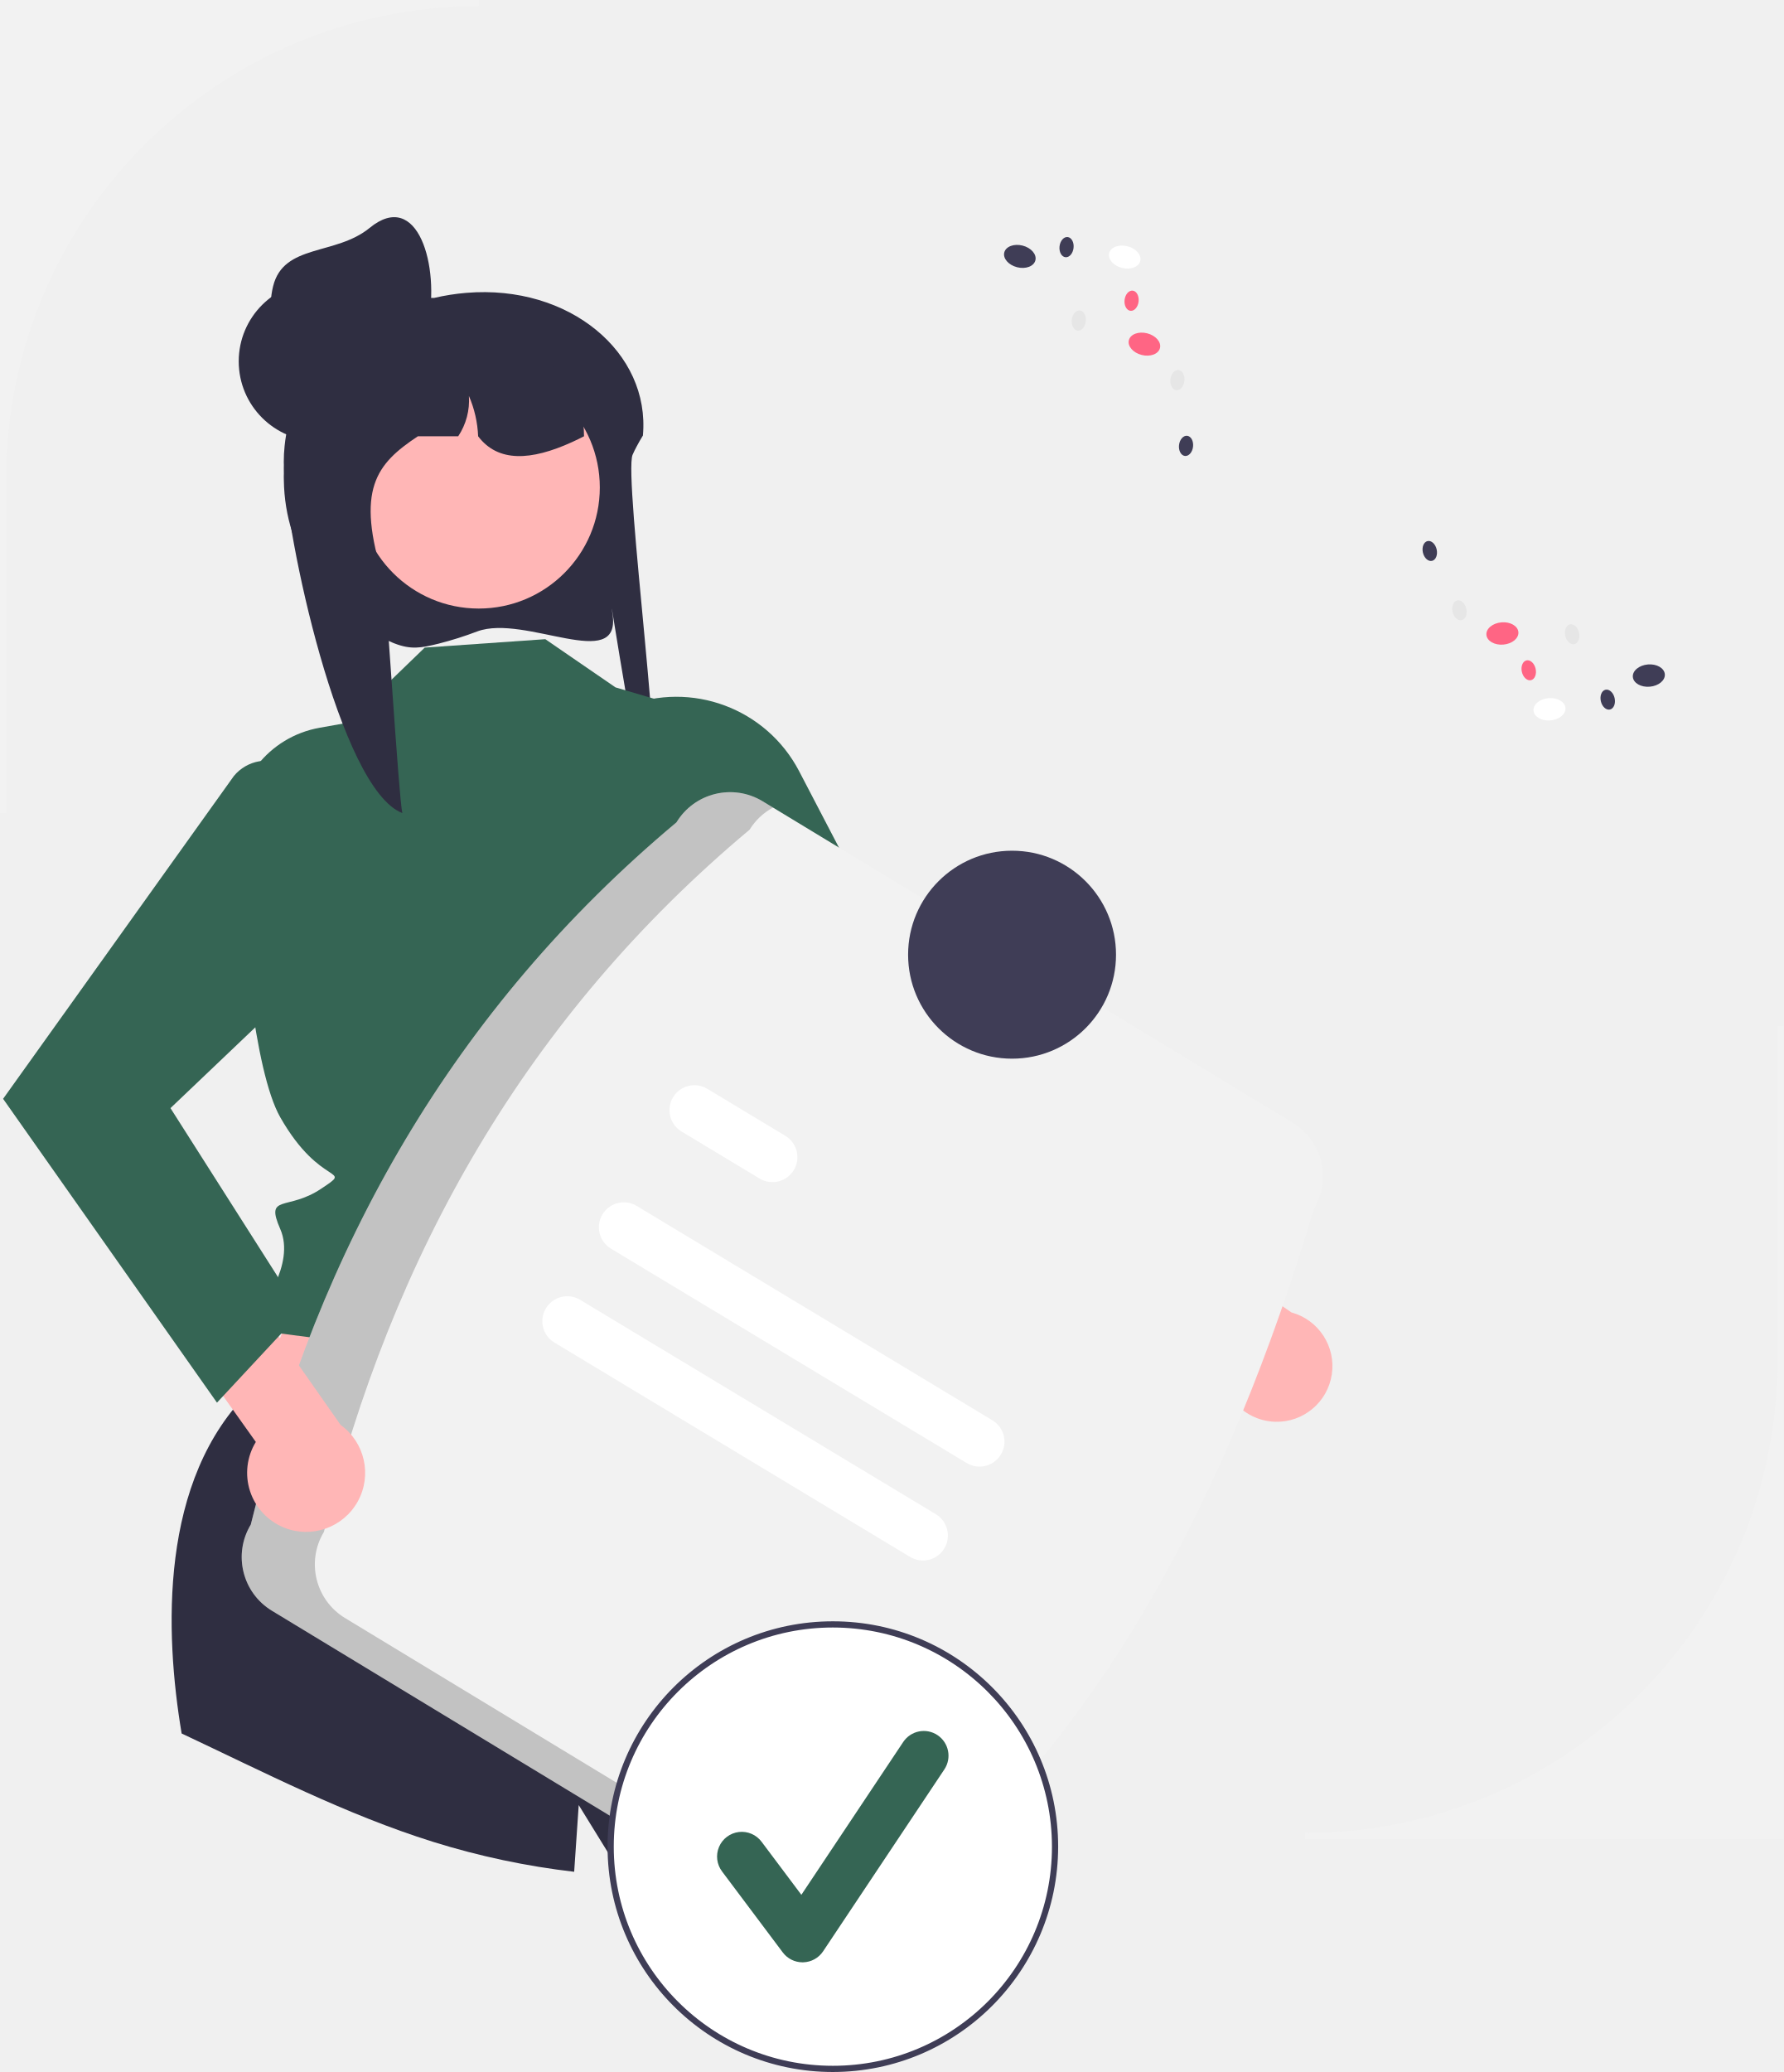
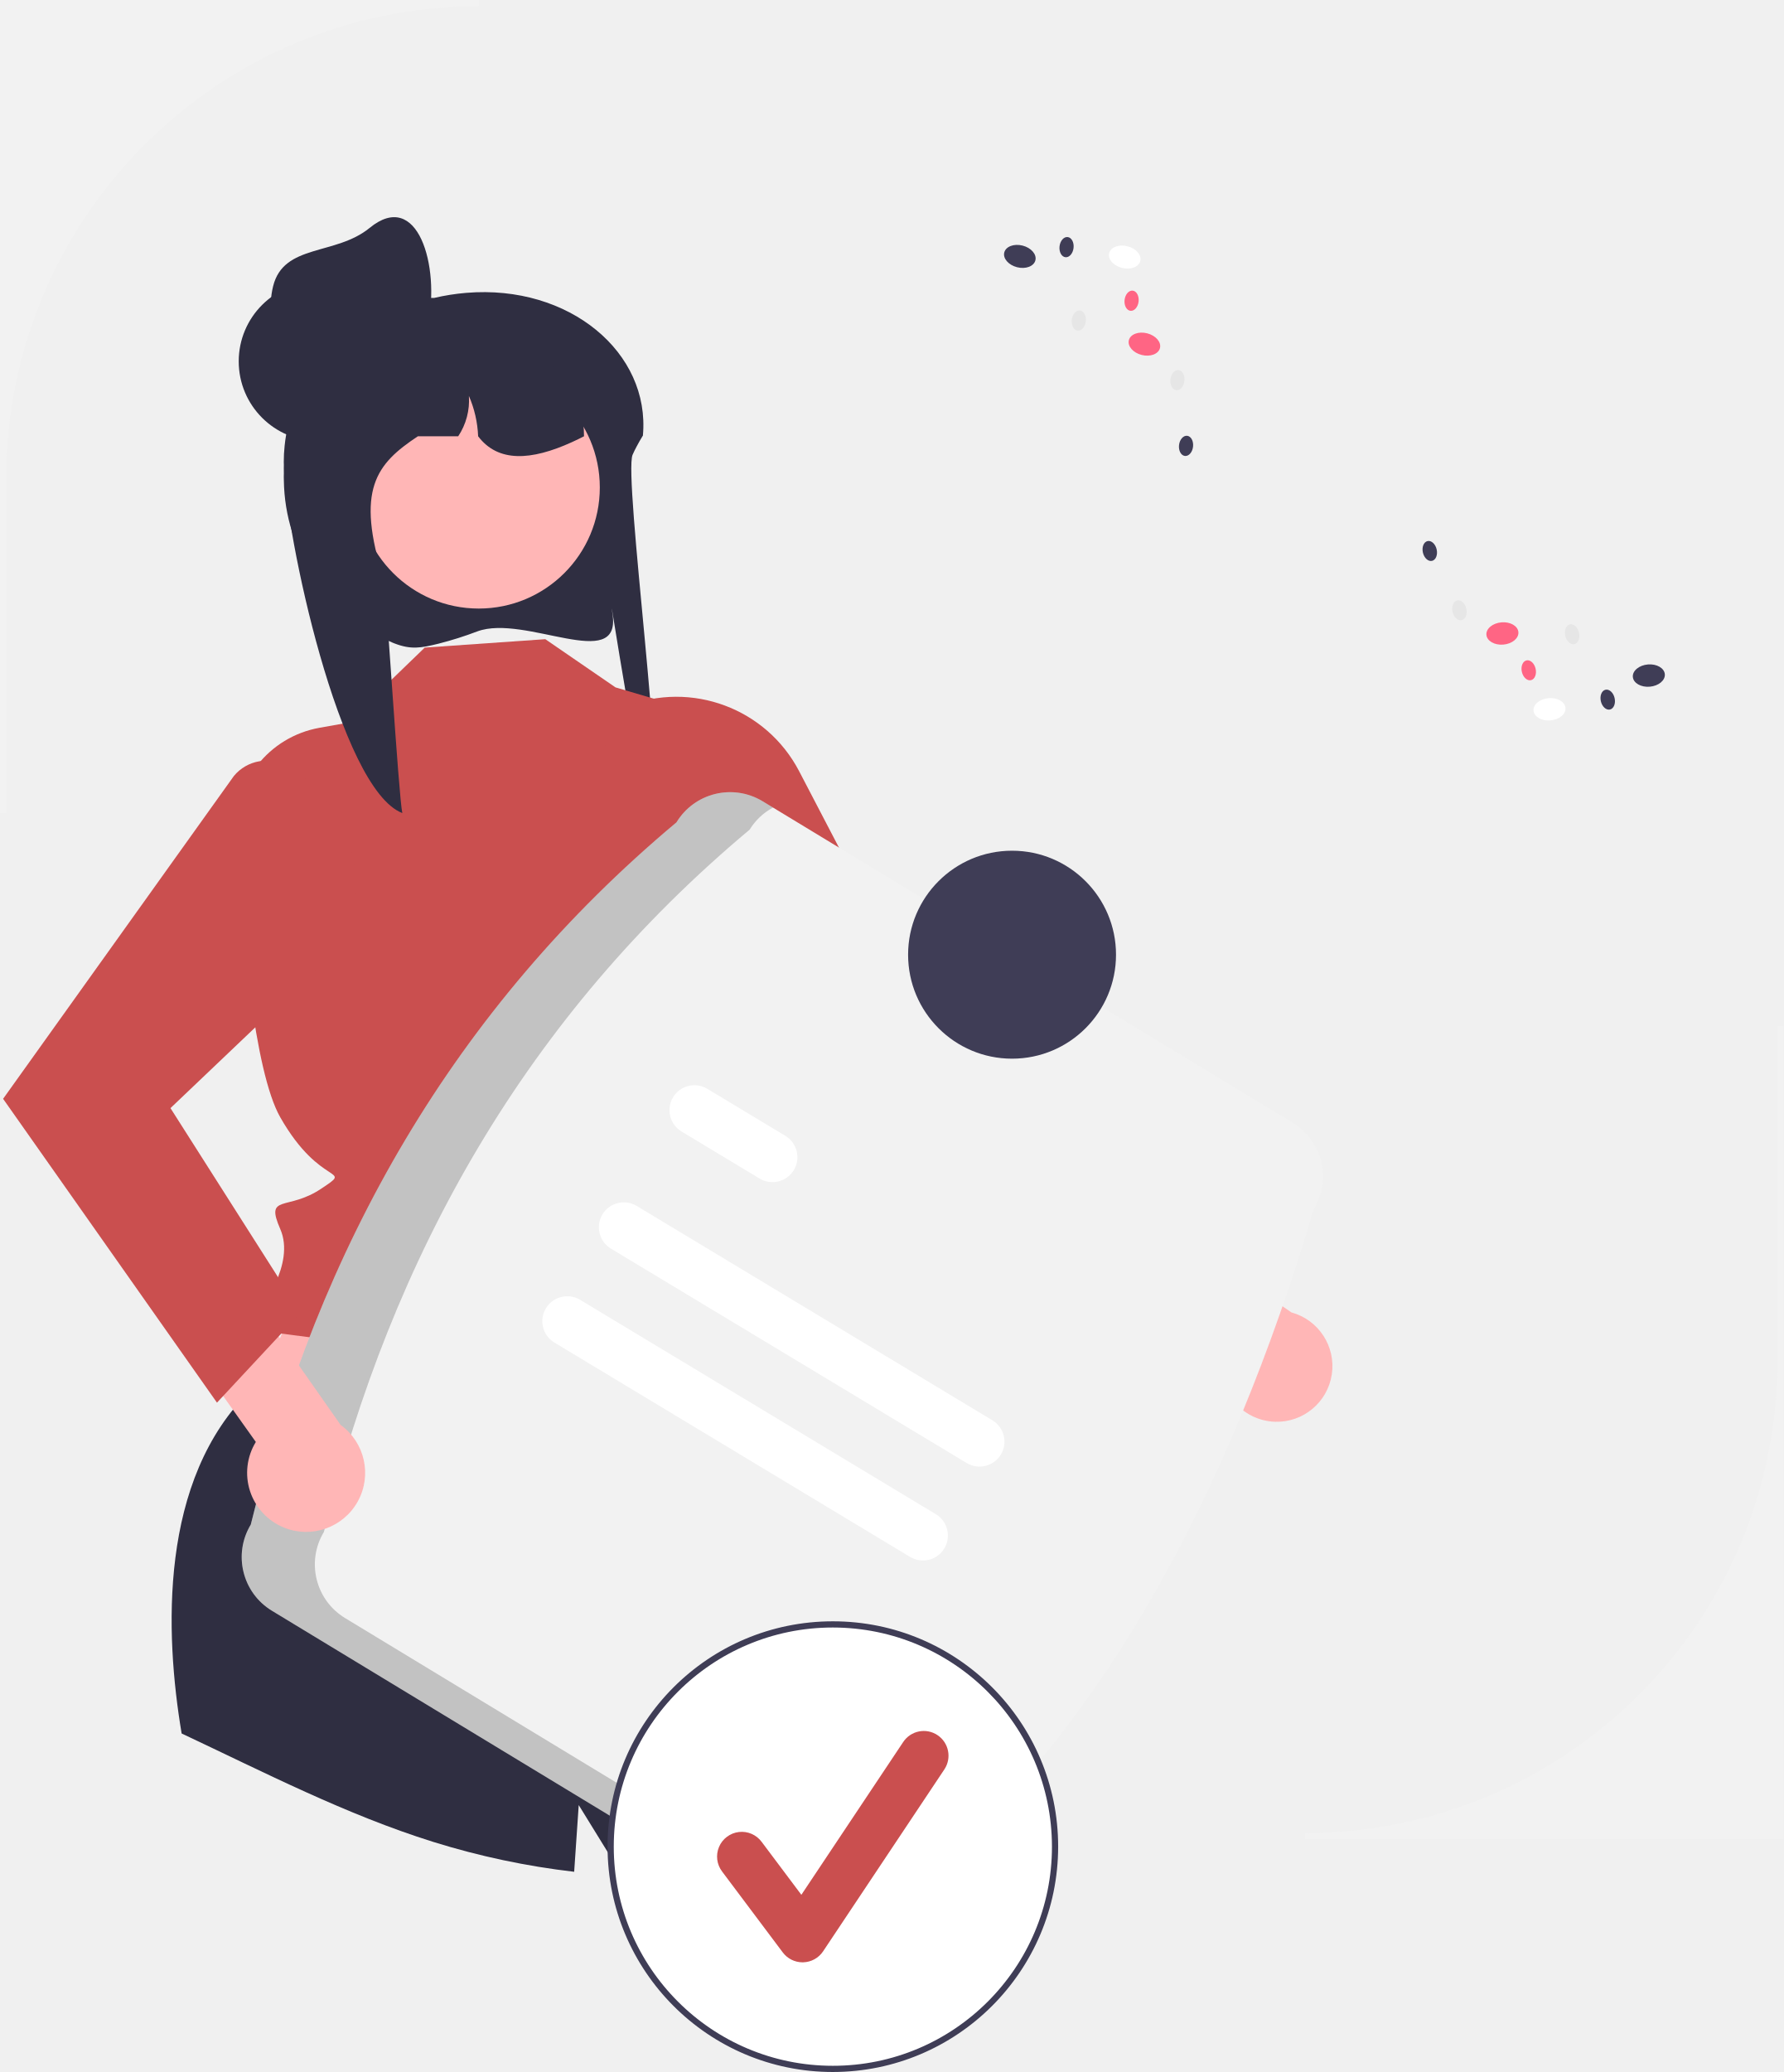
<svg xmlns="http://www.w3.org/2000/svg" width="575.455" height="668.319" viewBox="0 0 575.455 668.319" role="img" artist="Katerina Limpitsouni" source="https://undraw.co/">
  <path d="M887.728,709.088H733.272v-2h0A152.455,152.455,0,0,0,885.728,554.633V446.841h2Z" transform="translate(-312.2725 -115.8407)" fill="#f2f2f2" />
  <path d="M466.29,319.488a114.228,114.228,0,0,1-12.558,3.971c-5.626,1.371-8.802,2.007-14.231-.101-.191-.074-.373-.147-.544-.219a57.679,57.679,0,0,1-35.105-52.299c-.027-.384-.027-.787-.027-1.18a56.192,56.192,0,0,1,.271-5.675,57.37,57.37,0,0,1,1.23-7.633l-.054-.01c-4.396-4.495-6.087-10.653-5.527-16.84A27.832,27.832,0,0,1,412.318,218.689a44.032,44.032,0,0,1,18.281-6.453,46.326,46.326,0,0,1,5.255-.305h16.499a71.282,71.282,0,0,1,10.357-1.633h.027c33.205-2.754,59.391,19.259,56.949,46.043-.018.03-.045.059-.063.089-.706,1.151-1.33,2.243-1.881,3.285-.534.974-.986,1.908-1.375,2.793-3.03,6.846,11.37,113.061,6.205,114.674-2.94.915-14.789-78.123-12.663-63.093C512.585,332.946,481.587,313.833,466.29,319.488Z" transform="translate(-312.2725 -115.8407)" fill="#2f2e41" />
  <polygon points="204.039 395.654 250.068 493.714 73.005 475.781 109.966 381.645 204.039 395.654" fill="#ffb6b6" />
  <path d="M608.711,708.101a257.909,257.909,0,0,1-95.64,12.81l-14.09-22.85s-.59,8.51-1.47,21.52a248.821,248.821,0,0,1-45.47-9.64c-28.11-8.79-54.46-22.41-81.17-34.97-5.41-32.25-7.44-81.98,22.47-110.93l160.99,29.5s25.83,19.32,18.92,26.24c-6.91,6.91-7.98,5.84-3.44,10.38,4.54,4.54,14.35,10.61,14.45,14.58C584.301,646.291,595.311,674.401,608.711,708.101Z" transform="translate(-312.2725 -115.8407)" fill="#2f2e41" />
-   <path d="M488.199,322.007l-38.895,2.714L424.165,349.013l-8.804,1.571A32.825,32.825,0,0,0,388.355,384.83c1.811,30.683,5.866,76.528,14.341,91.402,13.141,23.063,23.996,15.827,13.141,23.063s-18.142,1.55-13.141,12.986-6.758,26.105-6.758,26.105l-4.681,4.681,4.965,2.035L554.417,565.686s-13.679-61.502-5.124-76.61,29.296-60.777,10.785-78.646l-18.1-63.694-31.134-9.182Z" transform="translate(-312.2725 -115.8407)" fill="#356554" />
+   <path d="M488.199,322.007l-38.895,2.714L424.165,349.013l-8.804,1.571A32.825,32.825,0,0,0,388.355,384.83c1.811,30.683,5.866,76.528,14.341,91.402,13.141,23.063,23.996,15.827,13.141,23.063s-18.142,1.55-13.141,12.986-6.758,26.105-6.758,26.105l-4.681,4.681,4.965,2.035L554.417,565.686s-13.679-61.502-5.124-76.61,29.296-60.777,10.785-78.646l-18.1-63.694-31.134-9.182Z" transform="translate(-312.2725 -115.8407)" fill="#ca4f4f" />
  <path d="M723.647,574.429A17.981,17.981,0,0,1,706.566,553.024L632.36,502.768l8.854-23.943L728.914,539.159a17.956,17.956,0,0,1-5.267,35.27Z" transform="translate(-312.2725 -115.8407)" fill="#ffb6b6" />
-   <path d="M514.05,343.728l-10.783,4.27,57.522,112.344,119.079,81.168,17.165-29.011-90.644-78.294-36.29-69.598A44.665,44.665,0,0,0,514.05,343.728Z" transform="translate(-312.2725 -115.8407)" fill="#356554" />
+   <path d="M514.05,343.728l-10.783,4.27,57.522,112.344,119.079,81.168,17.165-29.011-90.644-78.294-36.29-69.598A44.665,44.665,0,0,0,514.05,343.728Z" transform="translate(-312.2725 -115.8407)" fill="#ca4f4f" />
  <circle cx="154.455" cy="157.231" r="39.056" fill="#ffb6b6" />
  <path d="M500.69,256.556c-.651.344-1.293.66-1.945.977-.678.326-1.357.651-2.044.959-13.07,5.925-23.717,6.585-30.175-1.936a36.169,36.169,0,0,0-2.976-13.007,20.903,20.903,0,0,1-3.446,13.007H447.097c-13.396,8.891-20.27,17.059-10.972,46.248.606,1.918,4.758,70.047,5.943,75.284-20.279-7.779-37.773-90.371-38.216-112.134-.027-.353-.027-.724-.027-1.085a47.554,47.554,0,0,1,.271-5.219,48.861,48.861,0,0,1,1.23-7.019l-.054-.009a18.331,18.331,0,0,1-5.527-15.486,44.664,44.664,0,0,1,12.41-11.126,79.196,79.196,0,0,1,13.586-5.102c.118-.027.217-.054.335-.081,1.429-.389,2.894-.742,4.36-1.049a81.869,81.869,0,0,1,9.145-1.384c.226-.009.443-.027.642-.027a6.853,6.853,0,0,1,3.491.959c.009,0,.009.009.027.009a6.89,6.89,0,0,1,3.356,5.861h14.491c.534,0,1.067.018,1.601.045,20.18.805,36.398,9.434,37.438,29.271C500.672,255.199,500.69,255.868,500.69,256.556Z" transform="translate(-312.2725 -115.8407)" fill="#2f2e41" />
  <circle cx="102.747" cy="116.555" r="25.73" fill="#2f2e41" />
  <path d="M450.344,220.495c-2.923,13.906-17.345,22.224-31.142,18.821a25.73,25.73,0,0,1-18.821-31.142c3.402-13.797,20.147-9.82,31.142-18.821C447.077,176.618,454.287,201.741,450.344,220.495Z" transform="translate(-312.2725 -115.8407)" fill="#2f2e41" />
  <path d="M393.176,607.597c21.929-89.427,65.38-166.292,137.341-226.514a20.246,20.246,0,0,1,27.777-6.808L729.362,477.998a20.246,20.246,0,0,1,6.807,27.777c-27.466,91.762-68.605,171.388-137.341,226.514a20.245,20.245,0,0,1-27.777,6.808L399.984,635.374A20.246,20.246,0,0,1,393.176,607.597Z" transform="translate(-312.2725 -115.8407)" fill="#f2f2f2" />
  <path d="M423.582,637.735a20.245,20.245,0,0,1-6.808-27.777c21.929-89.428,65.38-166.292,137.341-226.514a19.984,19.984,0,0,1,7.546-7.128l-3.366-2.041a20.246,20.246,0,0,0-27.777,6.807C458.556,441.305,415.105,518.169,393.176,607.597a20.245,20.245,0,0,0,6.808,27.777L571.052,739.097a20.156,20.156,0,0,0,20.232.32Z" transform="translate(-312.2725 -115.8407)" opacity="0.2" style="isolation:isolate" />
  <path d="M624.201,587.772l-114.829-69.189a8.044,8.044,0,0,1,8.303-13.78l114.829,69.189a8.044,8.044,0,0,1-8.303,13.779Z" transform="translate(-312.2725 -115.8407)" fill="#fff" />
  <path d="M557.401,496.021l-25.262-15.222a8.044,8.044,0,0,1,8.259-13.806l.043.026,25.262,15.222a8.044,8.044,0,0,1-8.303,13.779Z" transform="translate(-312.2725 -115.8407)" fill="#fff" />
  <path d="M605.951,618.061l-114.829-69.189a8.044,8.044,0,0,1,8.286-13.79l.016.01,114.829,69.189a8.044,8.044,0,0,1-8.303,13.779Z" transform="translate(-312.2725 -115.8407)" fill="#fff" />
  <circle cx="326.511" cy="307.935" r="33.539" fill="#3f3d56" />
  <circle cx="268.698" cy="595.633" r="71.685" fill="#fff" />
  <path d="M580.971,784.159a72.685,72.685,0,1,1,72.685-72.686A72.768,72.768,0,0,1,580.971,784.159Zm0-143.37a70.685,70.685,0,1,0,70.685,70.685A70.765,70.765,0,0,0,580.971,640.789Z" transform="translate(-312.2725 -115.8407)" fill="#3f3d56" />
-   <path d="M571.191,748.783a7.972,7.972,0,0,1-6.379-3.19L545.256,719.516a7.974,7.974,0,1,1,12.758-9.568l12.795,17.058,32.862-49.292a7.974,7.974,0,1,1,13.27,8.847L577.827,745.232a7.977,7.977,0,0,1-6.414,3.548C571.339,748.781,571.265,748.783,571.191,748.783Z" transform="translate(-312.2725 -115.8407)" fill="#356554" />
+   <path d="M571.191,748.783a7.972,7.972,0,0,1-6.379-3.19L545.256,719.516a7.974,7.974,0,1,1,12.758-9.568l12.795,17.058,32.862-49.292a7.974,7.974,0,1,1,13.27,8.847L577.827,745.232a7.977,7.977,0,0,1-6.414,3.548C571.339,748.781,571.265,748.783,571.191,748.783Z" transform="translate(-312.2725 -115.8407)" fill="#ca4f4f" />
  <ellipse cx="812.172" cy="344.619" rx="5.177" ry="3.601" transform="translate(-338.6792 -45.39552) rotate(-4.88719)" fill="#fff" />
  <ellipse cx="844.222" cy="333.746" rx="5.177" ry="3.601" transform="translate(-337.6364 -42.70455) rotate(-4.88719)" fill="#3f3d56" />
  <ellipse cx="796.979" cy="320.166" rx="5.177" ry="3.601" transform="translate(-336.6512 -46.77873) rotate(-4.88719)" fill="#ff6584" />
  <ellipse cx="783.121" cy="312.684" rx="2.276" ry="3.272" transform="translate(-361.93 64.44338) rotate(-12.7322)" fill="#e6e6e6" />
  <ellipse cx="773.549" cy="293.556" rx="2.276" ry="3.272" transform="translate(-357.9496 61.86343) rotate(-12.7322)" fill="#3f3d56" />
  <ellipse cx="819.473" cy="320.419" rx="2.276" ry="3.272" transform="translate(-362.7407 72.64536) rotate(-12.7322)" fill="#e6e6e6" />
  <ellipse cx="805.474" cy="332.04" rx="2.276" ry="3.272" transform="translate(-365.6462 69.84586) rotate(-12.7322)" fill="#ff6584" />
  <ellipse cx="830.959" cy="341.505" rx="2.276" ry="3.272" transform="translate(-367.1057 75.69535) rotate(-12.7322)" fill="#3f3d56" />
  <ellipse cx="675.135" cy="198.762" rx="3.601" ry="5.177" transform="translate(4.33932 688.5405) rotate(-75.77932)" fill="#fff" />
  <ellipse cx="641.291" cy="198.544" rx="3.601" ry="5.177" transform="translate(-20.9789 655.5694) rotate(-75.77932)" fill="#3f3d56" />
  <ellipse cx="681.486" cy="226.84" rx="3.601" ry="5.177" transform="translate(-18.0879 715.8777) rotate(-75.77932)" fill="#ff6584" />
  <ellipse cx="692.131" cy="238.447" rx="3.272" ry="2.276" transform="translate(66.02744 783.9782) rotate(-83.62433)" fill="#e6e6e6" />
  <ellipse cx="694.914" cy="259.655" rx="3.272" ry="2.276" transform="translate(47.42466 805.5966) rotate(-83.62433)" fill="#3f3d56" />
  <ellipse cx="660.314" cy="219.239" rx="3.272" ry="2.276" transform="translate(56.83259 735.2825) rotate(-83.62433)" fill="#e6e6e6" />
  <ellipse cx="677.346" cy="212.841" rx="3.272" ry="2.276" transform="translate(78.33185 746.5209) rotate(-83.62433)" fill="#ff6584" />
  <ellipse cx="656.363" cy="195.554" rx="3.272" ry="2.276" transform="translate(76.85916 710.3015) rotate(-83.62433)" fill="#3f3d56" />
  <path d="M314.272,378.088h-2V115.841H466.728v2h-0A152.455,152.455,0,0,0,314.272,270.296Z" transform="translate(-312.2725 -115.8407)" fill="#f2f2f2" />
  <path d="M403.842,608.544a19.072,19.072,0,0,1-9.035-27.606l-55.105-77.461L357.38,482.968l64.777,92.48a19.046,19.046,0,0,1-18.314,33.096Z" transform="translate(-312.2725 -115.8407)" fill="#ffb6b6" />
-   <path d="M405.109,363.073h0a13.6,13.6,0,0,0-17.382,3.06L313.272,470.262l69,98,27-29-42-66,55.818-53.145A44.665,44.665,0,0,0,405.109,363.073Z" transform="translate(-312.2725 -115.8407)" fill="#356554" />
+   <path d="M405.109,363.073h0a13.6,13.6,0,0,0-17.382,3.06L313.272,470.262l69,98,27-29-42-66,55.818-53.145A44.665,44.665,0,0,0,405.109,363.073Z" transform="translate(-312.2725 -115.8407)" fill="#ca4f4f" />
</svg>
